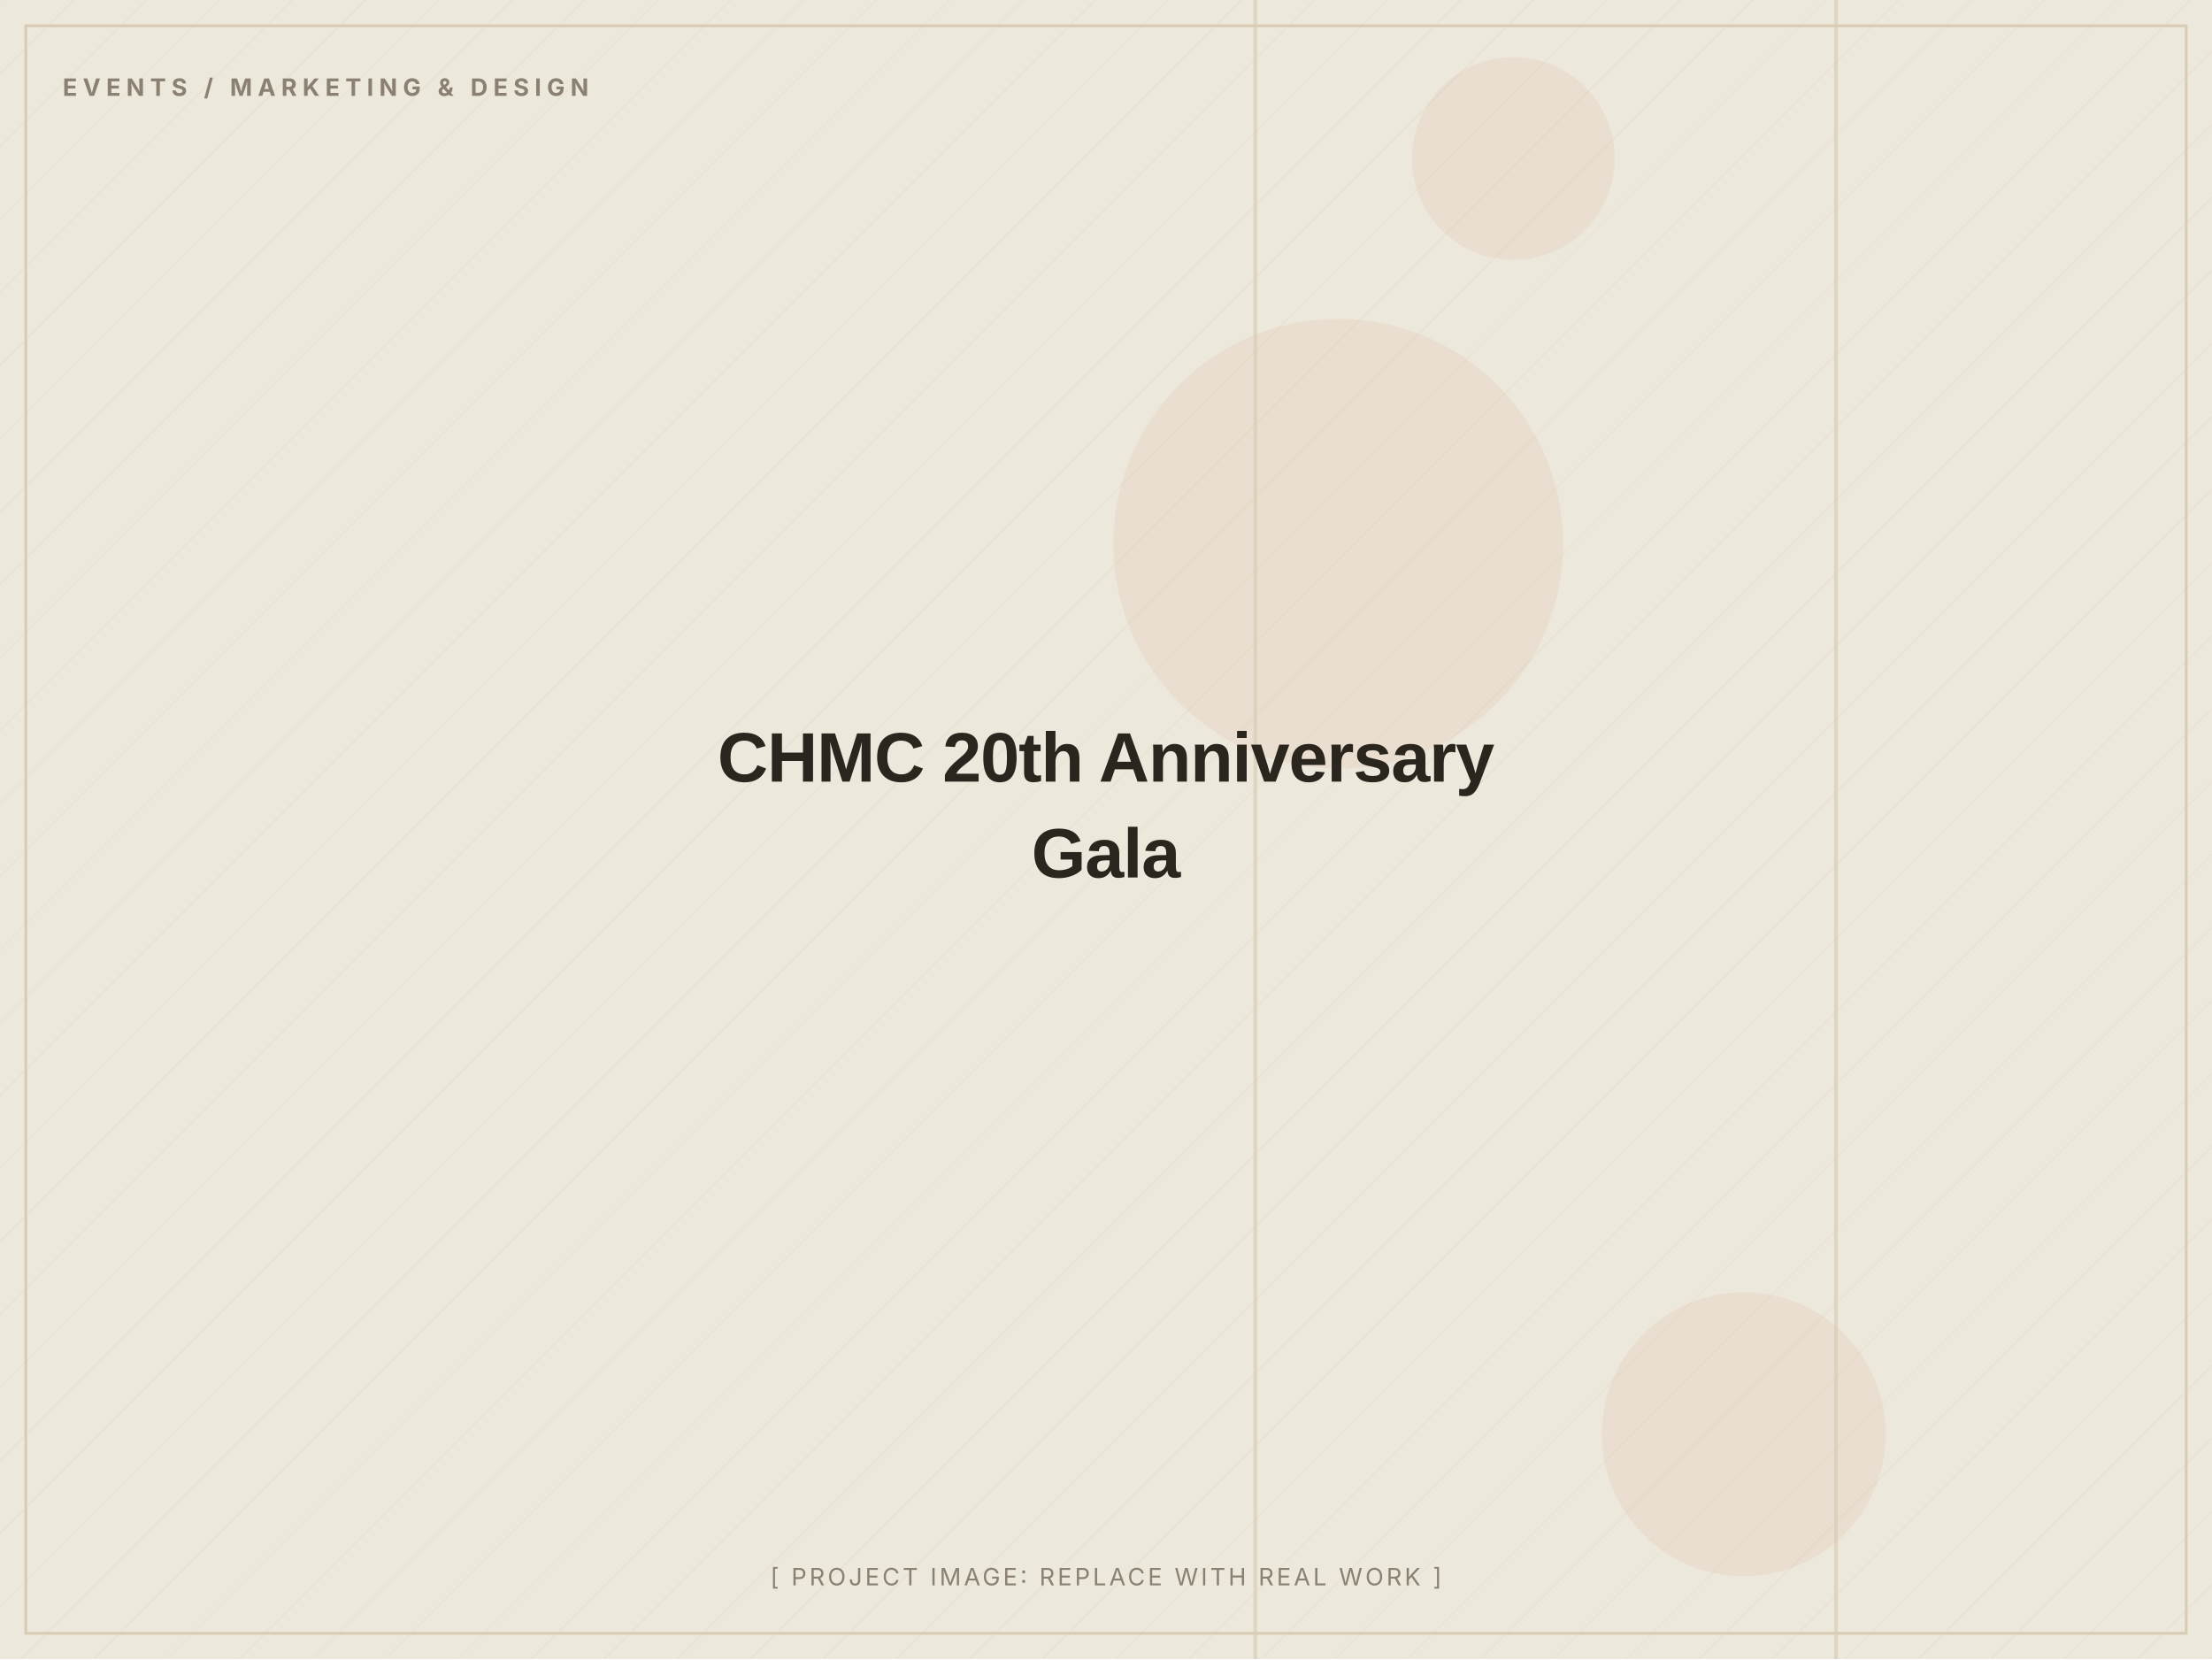
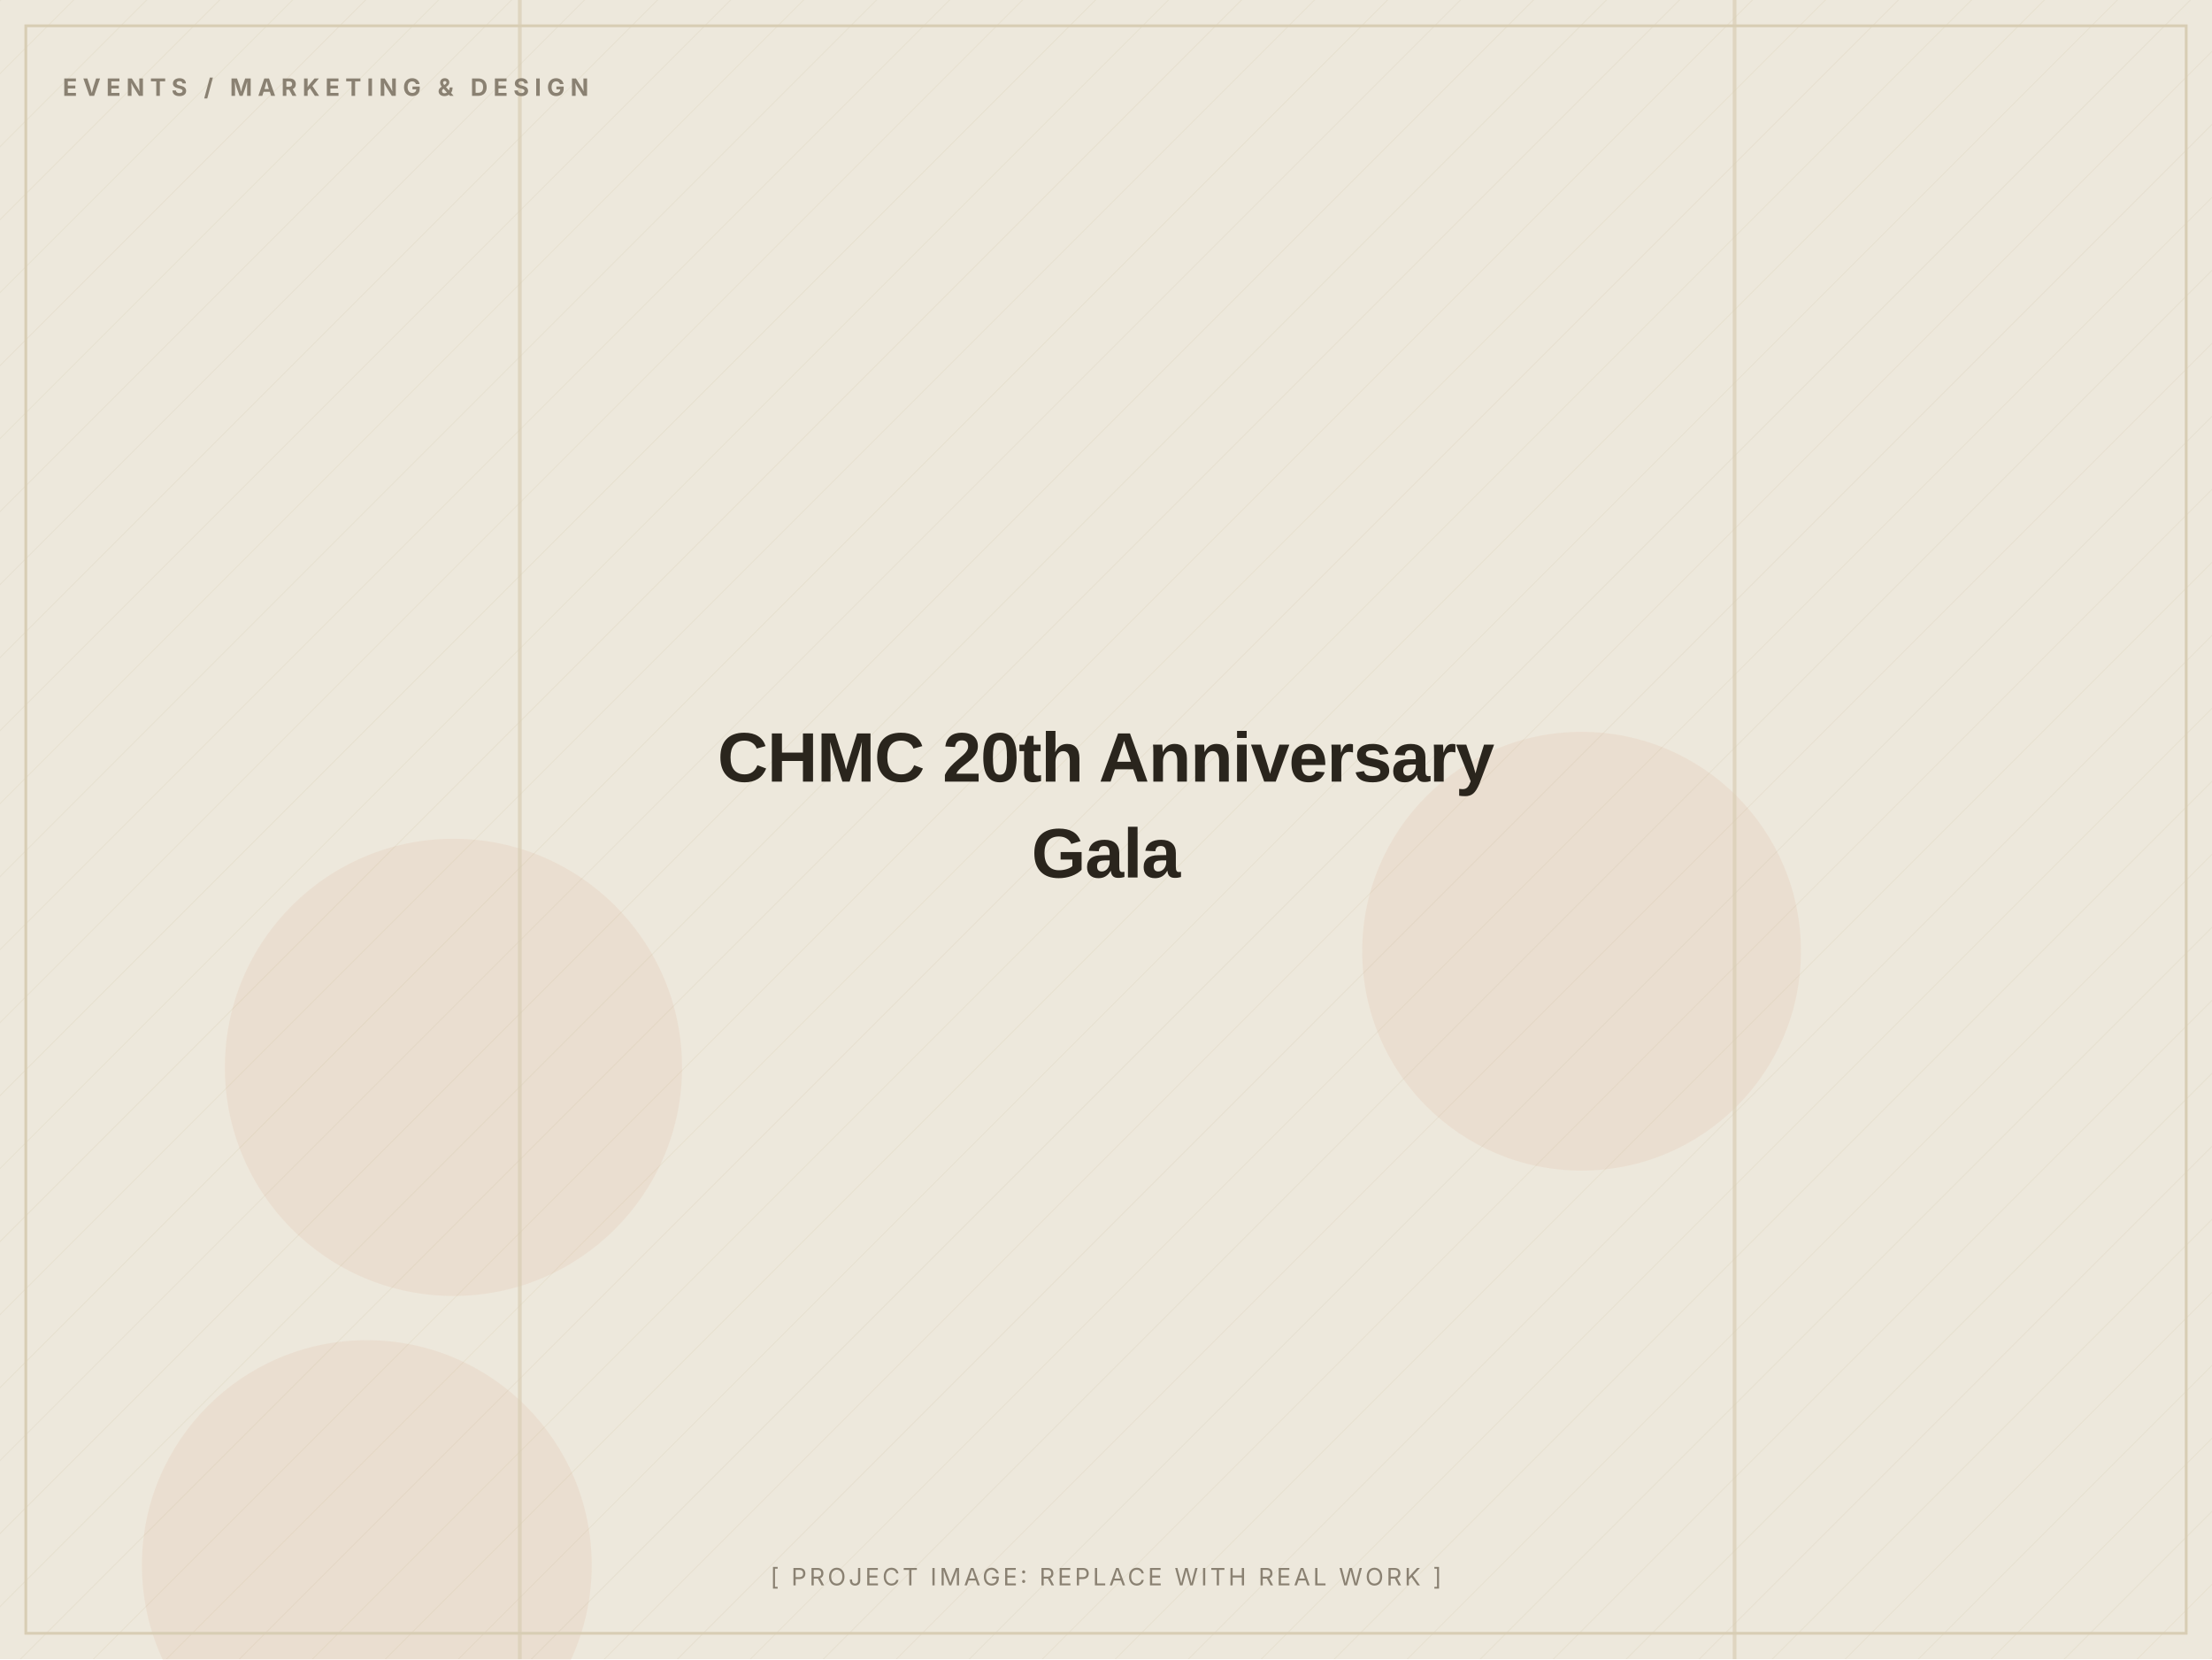
<svg xmlns="http://www.w3.org/2000/svg" width="1200" height="900" viewBox="0 0 1200 900" role="img" aria-label="CHMC 20th Anniversary Gala (placeholder image)">
  <defs>
    <pattern id="d" width="28" height="28" patternUnits="userSpaceOnUse" patternTransform="rotate(45)">
      <line x1="0" y1="0" x2="0" y2="28" stroke="#D8CDB4" stroke-width="1" opacity="0.5" />
    </pattern>
  </defs>
  <rect width="1200" height="900" fill="#EDE8DC" />
  <rect width="1200" height="900" fill="url(#d)" opacity="0.55" />
-   <circle cx="821" cy="86" r="55" fill="#C2410C" opacity="0.06" />
-   <circle cx="726" cy="295" r="122" fill="#C2410C" opacity="0.06" />
-   <circle cx="946" cy="778" r="77" fill="#C2410C" opacity="0.06" />
-   <rect x="995" y="0" width="2" height="900" fill="#D8CDB4" opacity="0.7" />
-   <rect x="680" y="0" width="2" height="900" fill="#D8CDB4" opacity="0.7" />
+   <circle cx="858" cy="516" r="119" fill="#C2410C" opacity="0.06" />
+   <circle cx="199" cy="849" r="122" fill="#C2410C" opacity="0.06" />
+   <circle cx="246" cy="579" r="124" fill="#C2410C" opacity="0.06" />
+   <rect x="281" y="0" width="2" height="900" fill="#D8CDB4" opacity="0.7" />
+   <rect x="940" y="0" width="2" height="900" fill="#D8CDB4" opacity="0.7" />
  <rect x="14" y="14" width="1172" height="872" fill="none" stroke="#D8CDB4" stroke-width="1.5" />
  <text x="34" y="52" font-family="Inter, Arial, sans-serif" font-weight="700" font-size="13" letter-spacing="3" fill="#8A8172">EVENTS / MARKETING &amp; DESIGN</text>
  <text x="600.0" y="424.0" text-anchor="middle" font-family="Archivo, Arial, sans-serif" font-weight="800" font-size="38" letter-spacing="-0.5" fill="#2A251D">CHMC 20th Anniversary</text>
  <text x="600.0" y="476.0" text-anchor="middle" font-family="Archivo, Arial, sans-serif" font-weight="800" font-size="38" letter-spacing="-0.5" fill="#2A251D">Gala</text>
  <text x="600.0" y="860" text-anchor="middle" font-family="Inter, Arial, sans-serif" font-size="13" letter-spacing="1.5" fill="#8A8172">[ PROJECT IMAGE: REPLACE WITH REAL WORK ]</text>
</svg>
